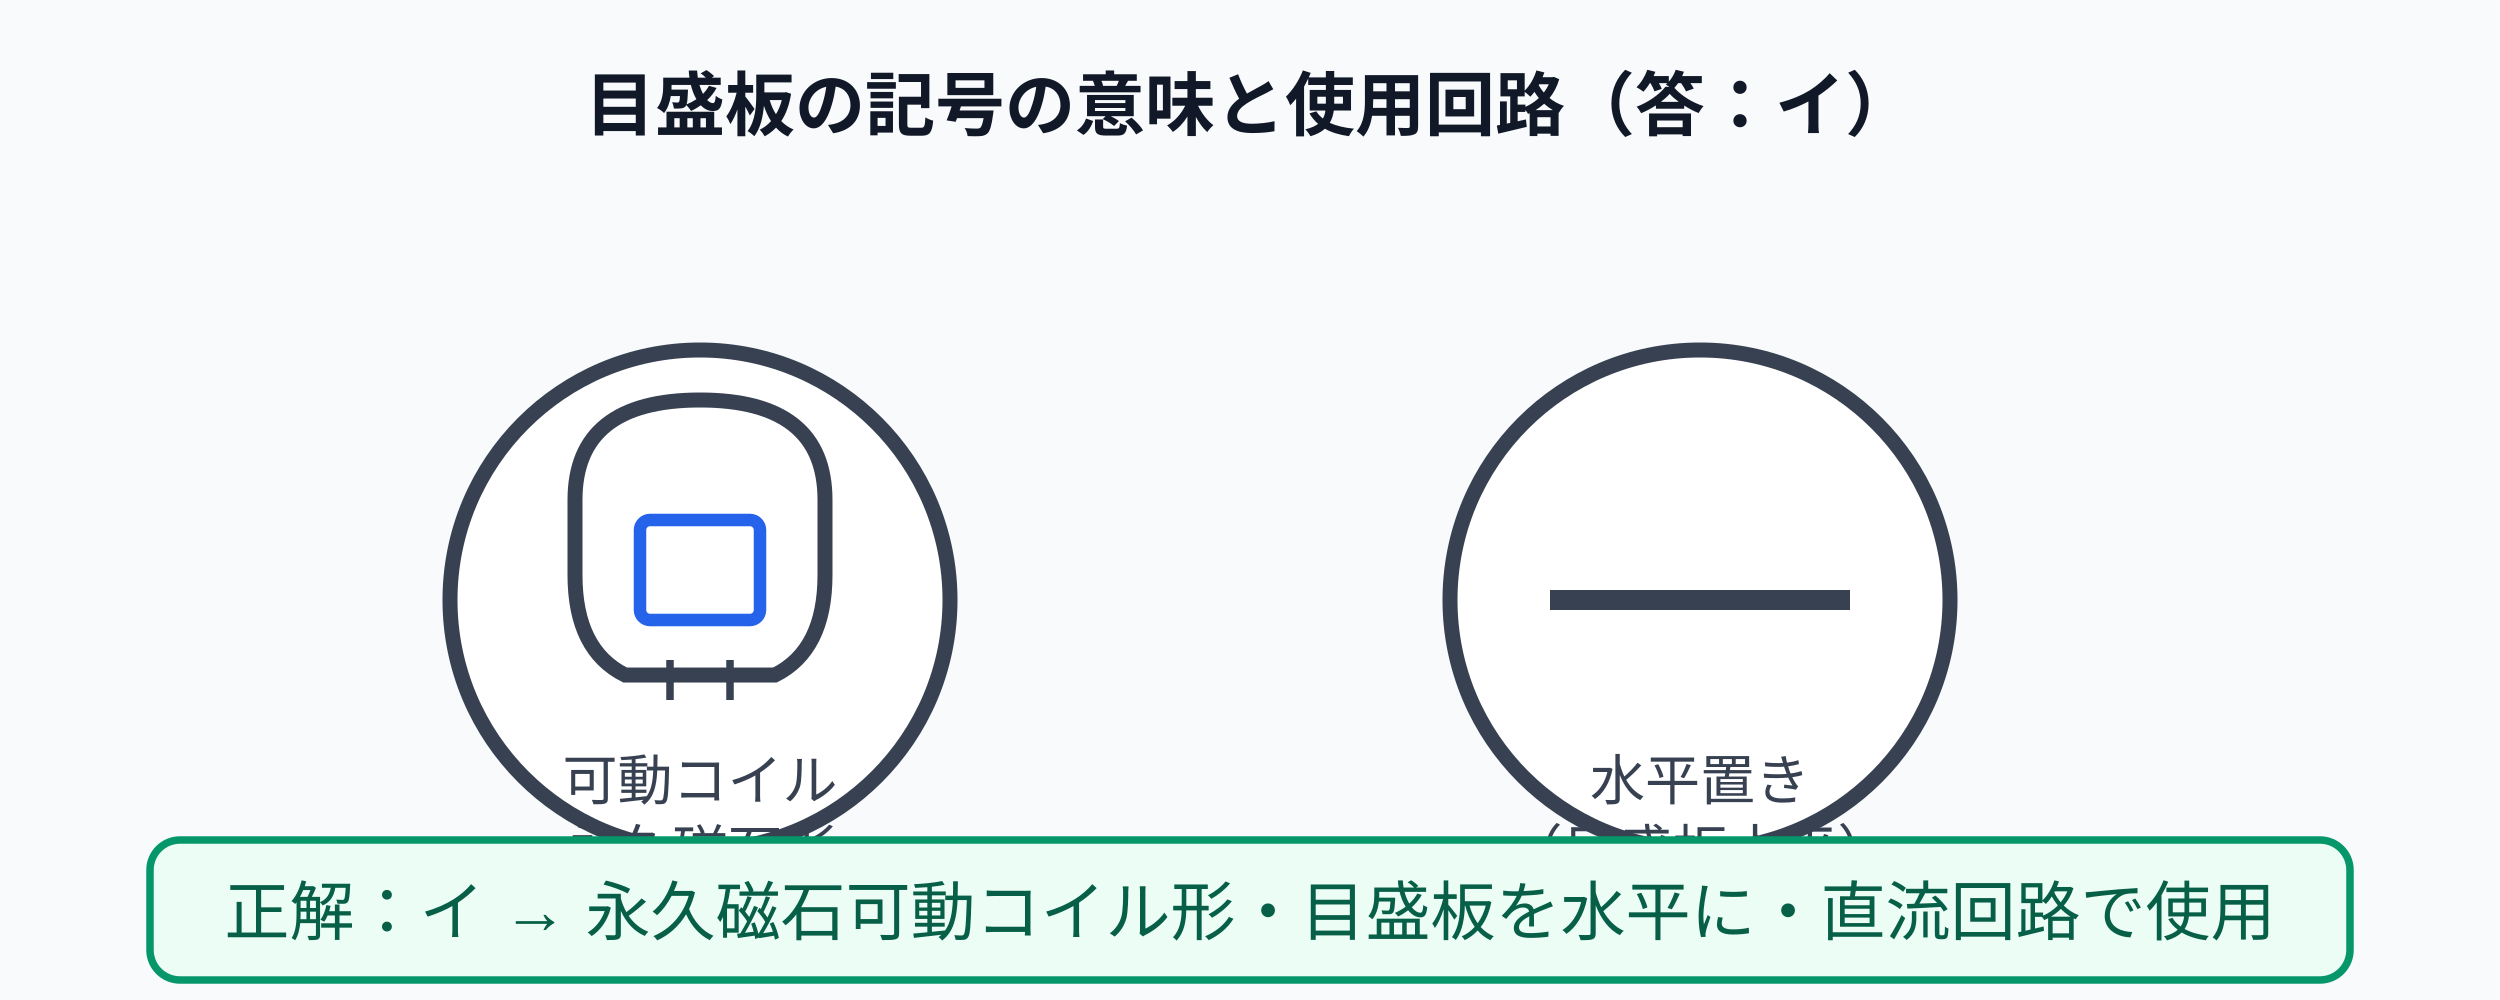
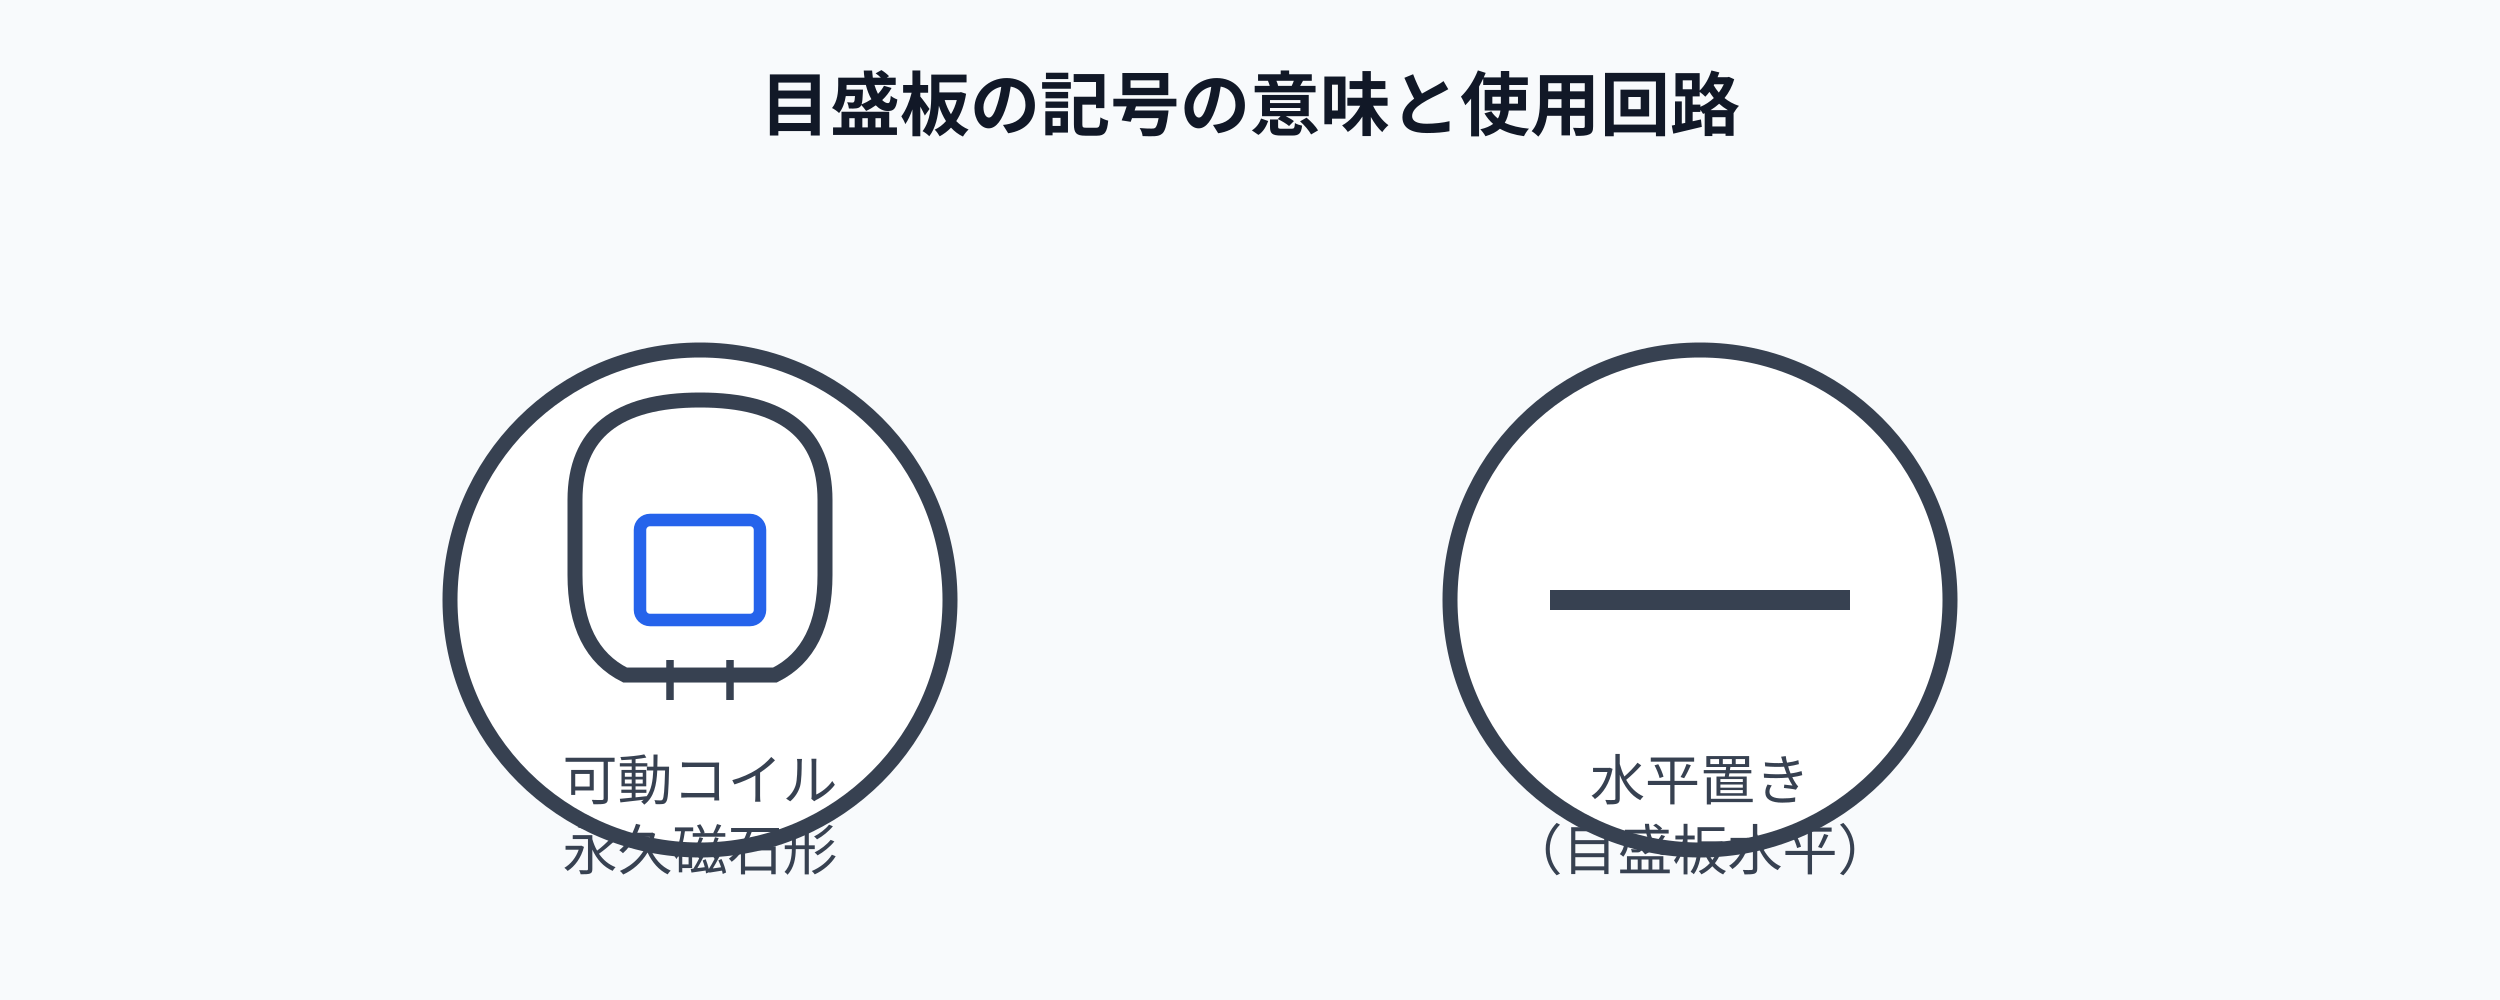
- <svg xmlns="http://www.w3.org/2000/svg" viewBox="0 0 500 200" role="img" aria-labelledby="title desc">
+ <svg xmlns="http://www.w3.org/2000/svg" viewBox="0 0 500 200" width="500" height="200" role="img" aria-labelledby="title desc">
  <rect width="500" height="200" fill="#f8fafc" />
-   <text x="250" y="26" font-family="Arial,'Hiragino Sans','Yu Gothic',sans-serif" font-size="14" text-anchor="middle" font-weight="bold" fill="#111827">目盛板の記号の意味と使用回路（答：イ）</text>
+   <text x="250" y="26" font-family="Arial,'Hiragino Sans','Yu Gothic',sans-serif" font-size="14" text-anchor="middle" font-weight="bold" fill="#111827">目盛板の記号の意味と使用回路</text>
  <g transform="translate(80, 60)">
    <circle cx="60" cy="60" r="50" fill="#fff" stroke="#374151" stroke-width="3" />
    <path d="M35 40 Q35 20 60 20 Q85 20 85 40 L85 55 Q85 70 75 75 L45 75 Q35 70 35 55 Z" fill="none" stroke="#374151" stroke-width="3" />
    <rect x="48" y="44" width="24" height="20" rx="2" fill="none" stroke="#2563eb" stroke-width="2.5" />
    <line x1="54" y1="72" x2="54" y2="80" stroke="#374151" stroke-width="1.5" />
    <line x1="66" y1="72" x2="66" y2="80" stroke="#374151" stroke-width="1.5" />
    <text x="60" y="100" font-family="Arial,'Hiragino Sans','Yu Gothic',sans-serif" font-size="11" text-anchor="middle" fill="#374151">可動コイル</text>
    <text x="60" y="114" font-family="Arial,'Hiragino Sans','Yu Gothic',sans-serif" font-size="11" text-anchor="middle" fill="#374151">永久磁石形</text>
  </g>
  <g transform="translate(280, 60)">
    <circle cx="60" cy="60" r="50" fill="#fff" stroke="#374151" stroke-width="3" />
    <line x1="30" y1="60" x2="90" y2="60" stroke="#374151" stroke-width="4" />
    <text x="60" y="100" font-family="Arial,'Hiragino Sans','Yu Gothic',sans-serif" font-size="11" text-anchor="middle" fill="#374151">水平置き</text>
    <text x="60" y="114" font-family="Arial,'Hiragino Sans','Yu Gothic',sans-serif" font-size="11" text-anchor="middle" fill="#374151">（目盛板水平）</text>
  </g>
-   <rect x="30" y="168" width="440" height="28" rx="6" fill="#ecfdf5" stroke="#059669" stroke-width="1.5" />
-   <text x="250" y="187" font-family="Arial,'Hiragino Sans','Yu Gothic',sans-serif" font-size="13" text-anchor="middle" fill="#065f46">正解：イ → 永久磁石可動コイル形・目盛板を水平に・直流回路で使用</text>
</svg>
